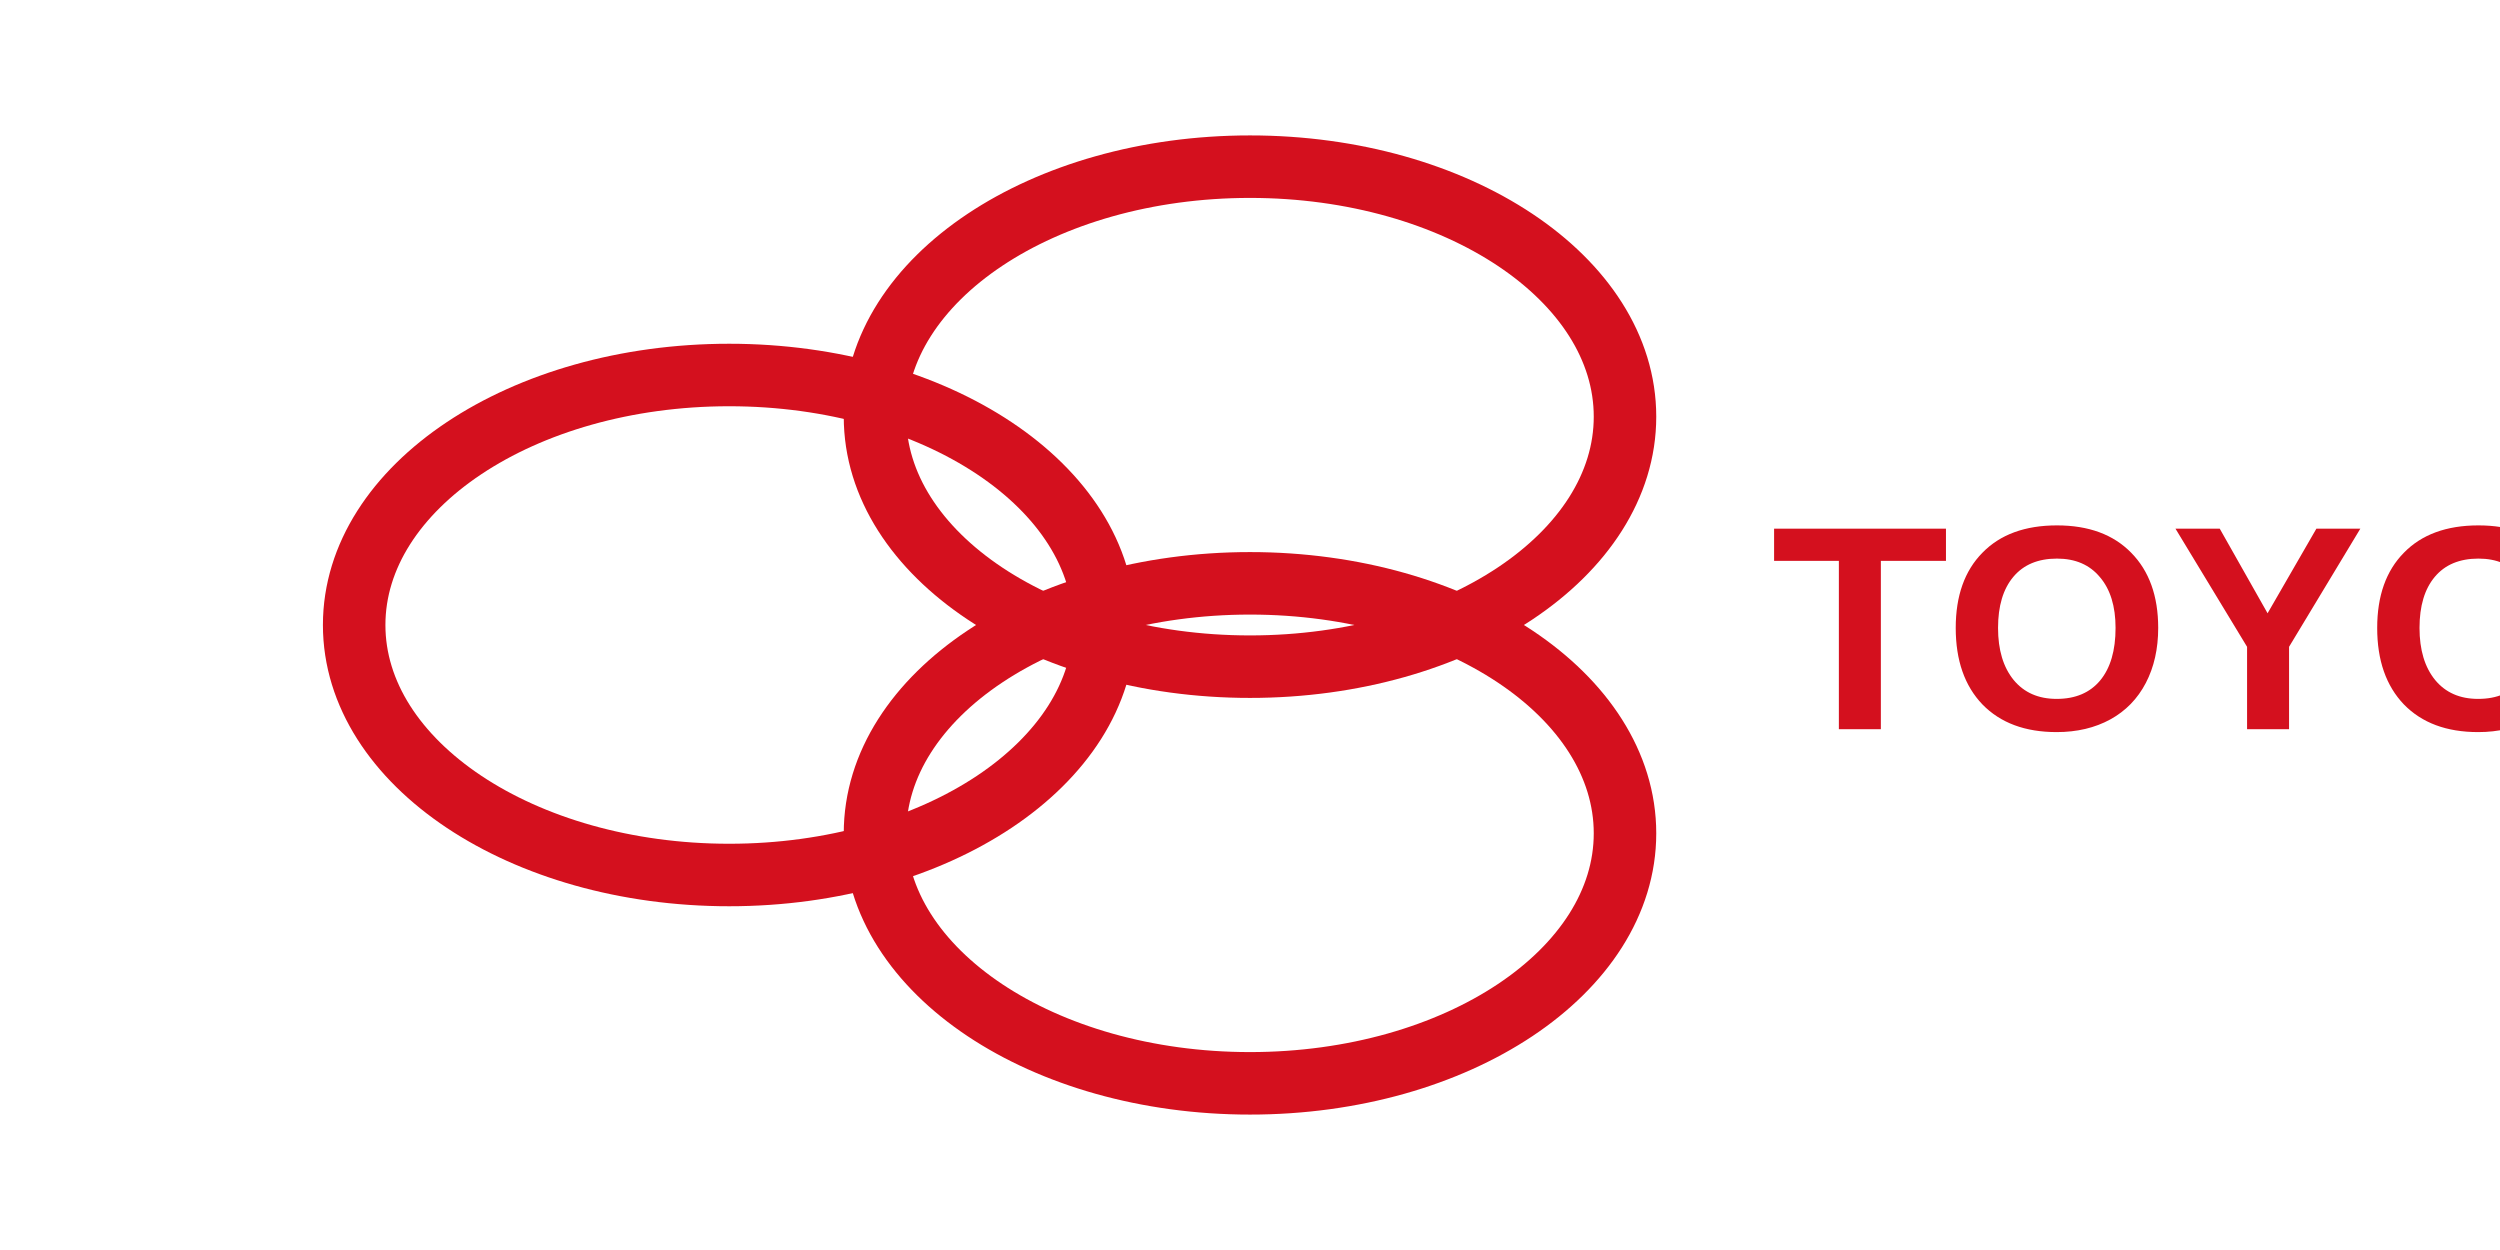
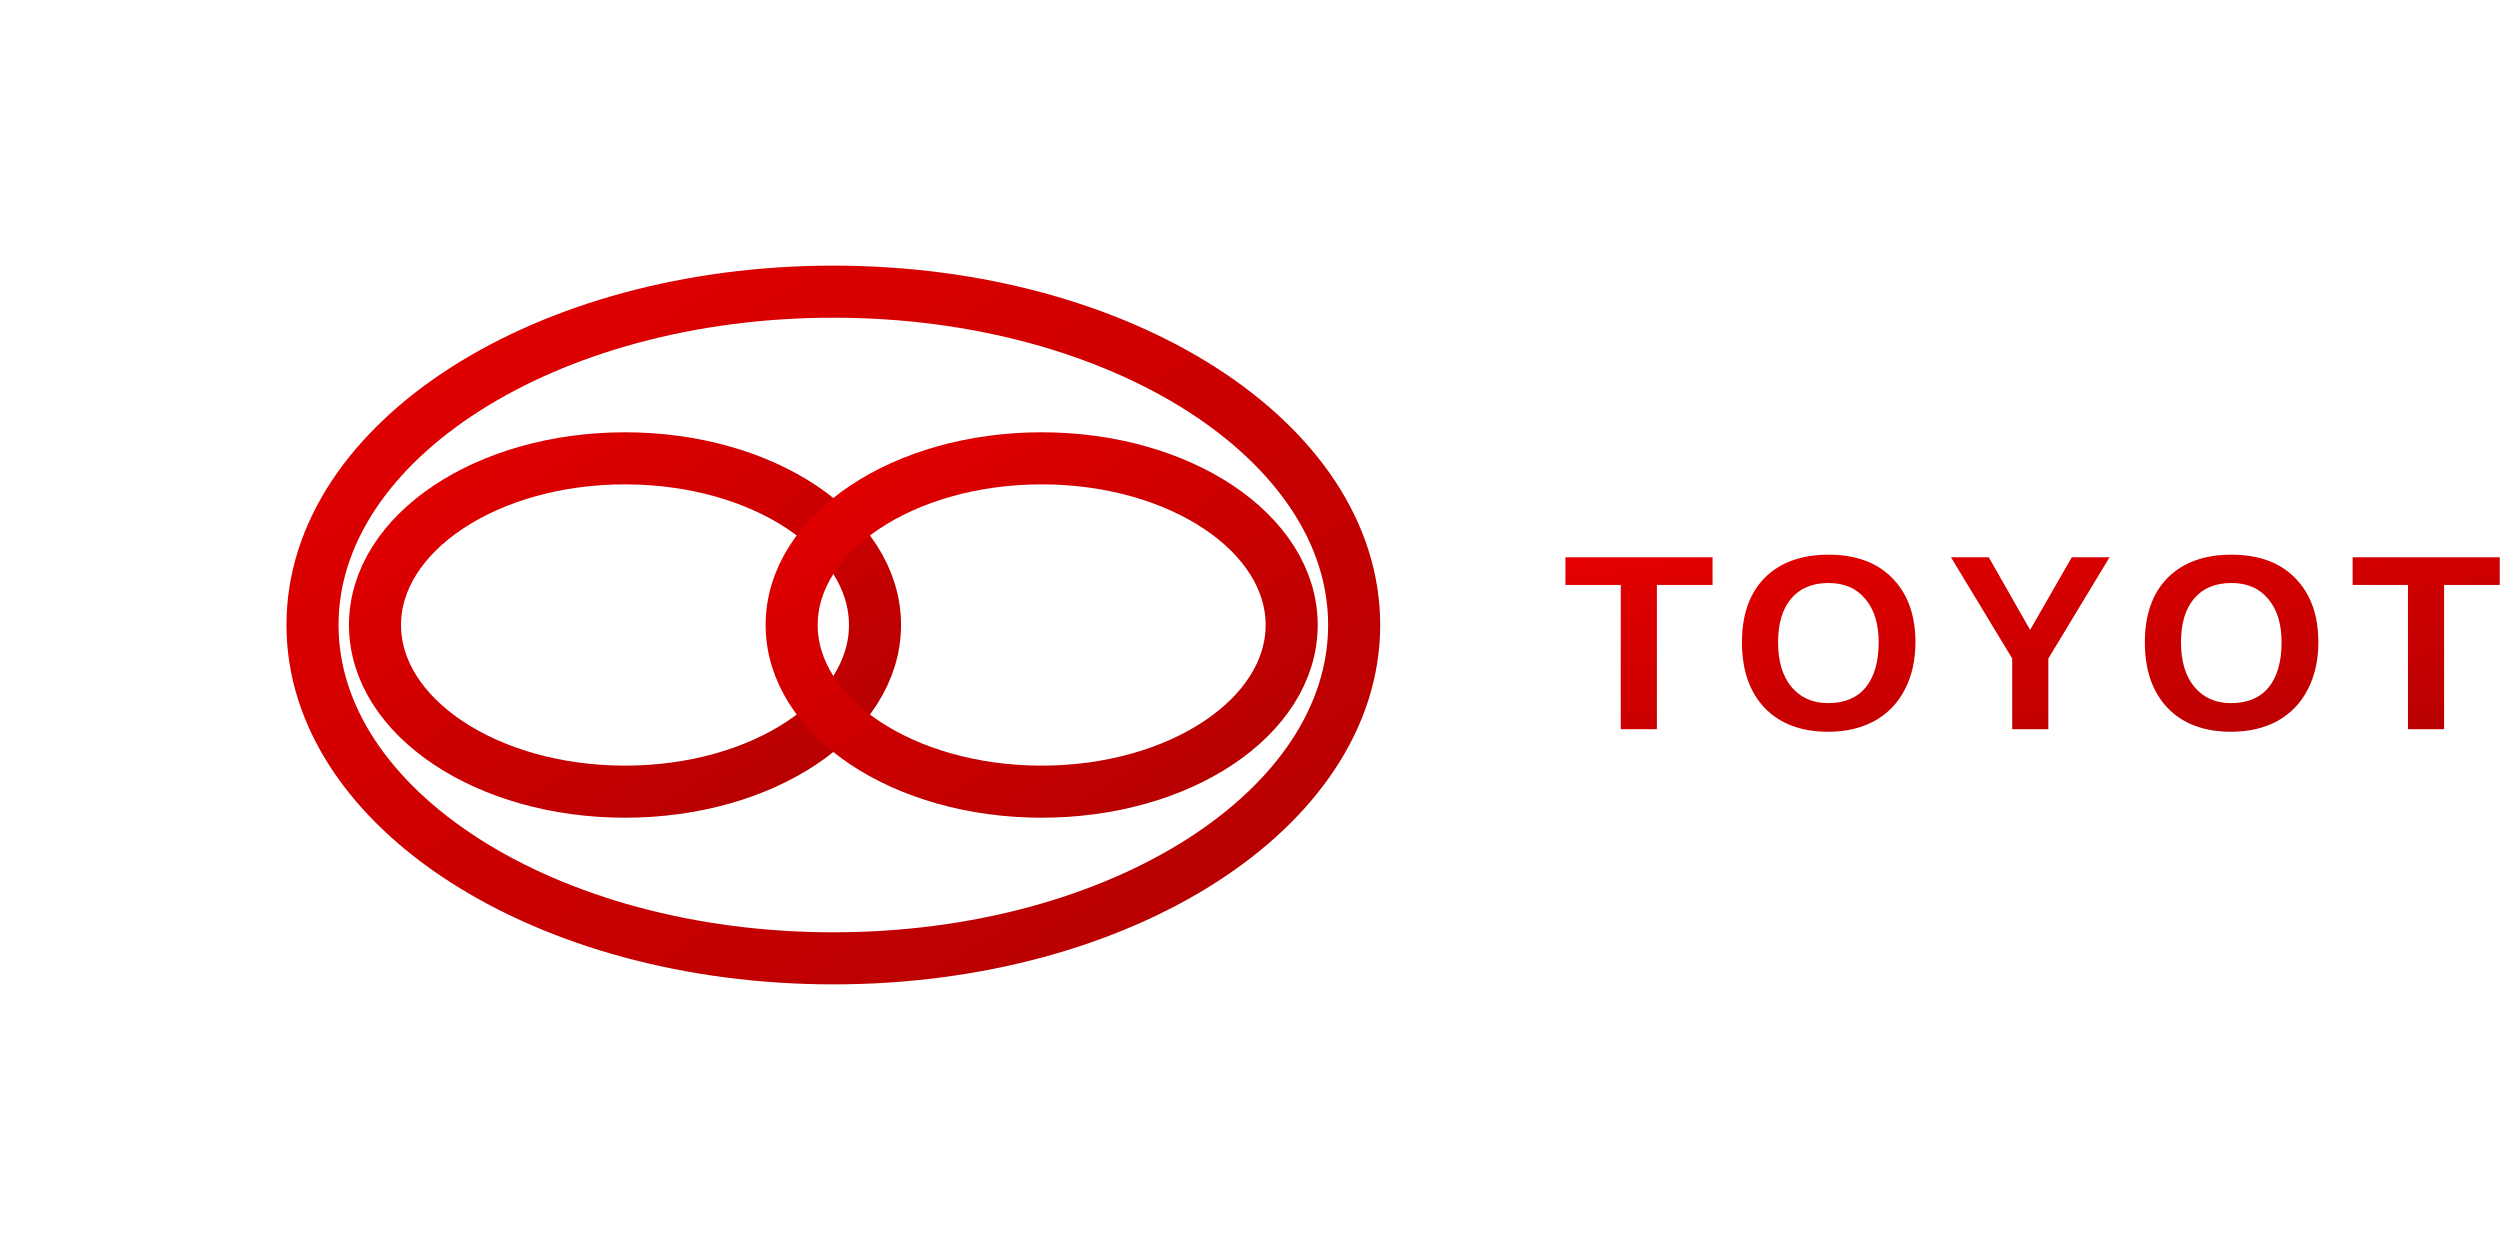
<svg xmlns="http://www.w3.org/2000/svg" viewBox="0 0 120 60">
-   <g fill="#D4101E">
-     <ellipse cx="35" cy="30" rx="18" ry="12" fill="none" stroke="#D4101E" stroke-width="3" />
-     <ellipse cx="60" cy="20" rx="18" ry="12" fill="none" stroke="#D4101E" stroke-width="3" />
-     <ellipse cx="60" cy="40" rx="18" ry="12" fill="none" stroke="#D4101E" stroke-width="3" />
-     <text x="85" y="35" font-family="Arial, sans-serif" font-size="14" font-weight="bold" fill="#D4101E">TOYOTA</text>
+   <defs>
+     <linearGradient id="toyotaGrad" x1="0%" y1="0%" x2="100%" y2="100%">
+       <stop offset="0%" style="stop-color:#E50000;stop-opacity:1" />
+       <stop offset="100%" style="stop-color:#B30000;stop-opacity:1" />
+     </linearGradient>
+   </defs>
+   <g transform="translate(10,10)">
+     <ellipse cx="30" cy="20" rx="25" ry="16" fill="none" stroke="url(#toyotaGrad)" stroke-width="2.5" />
+     <ellipse cx="20" cy="20" rx="12" ry="8" fill="none" stroke="url(#toyotaGrad)" stroke-width="2.5" />
+     <ellipse cx="40" cy="20" rx="12" ry="8" fill="none" stroke="url(#toyotaGrad)" stroke-width="2.5" />
+     <text x="65" y="25" font-family="Arial, sans-serif" font-size="12" font-weight="bold" fill="url(#toyotaGrad)" letter-spacing="1px">TOYOTA</text>
  </g>
</svg>
